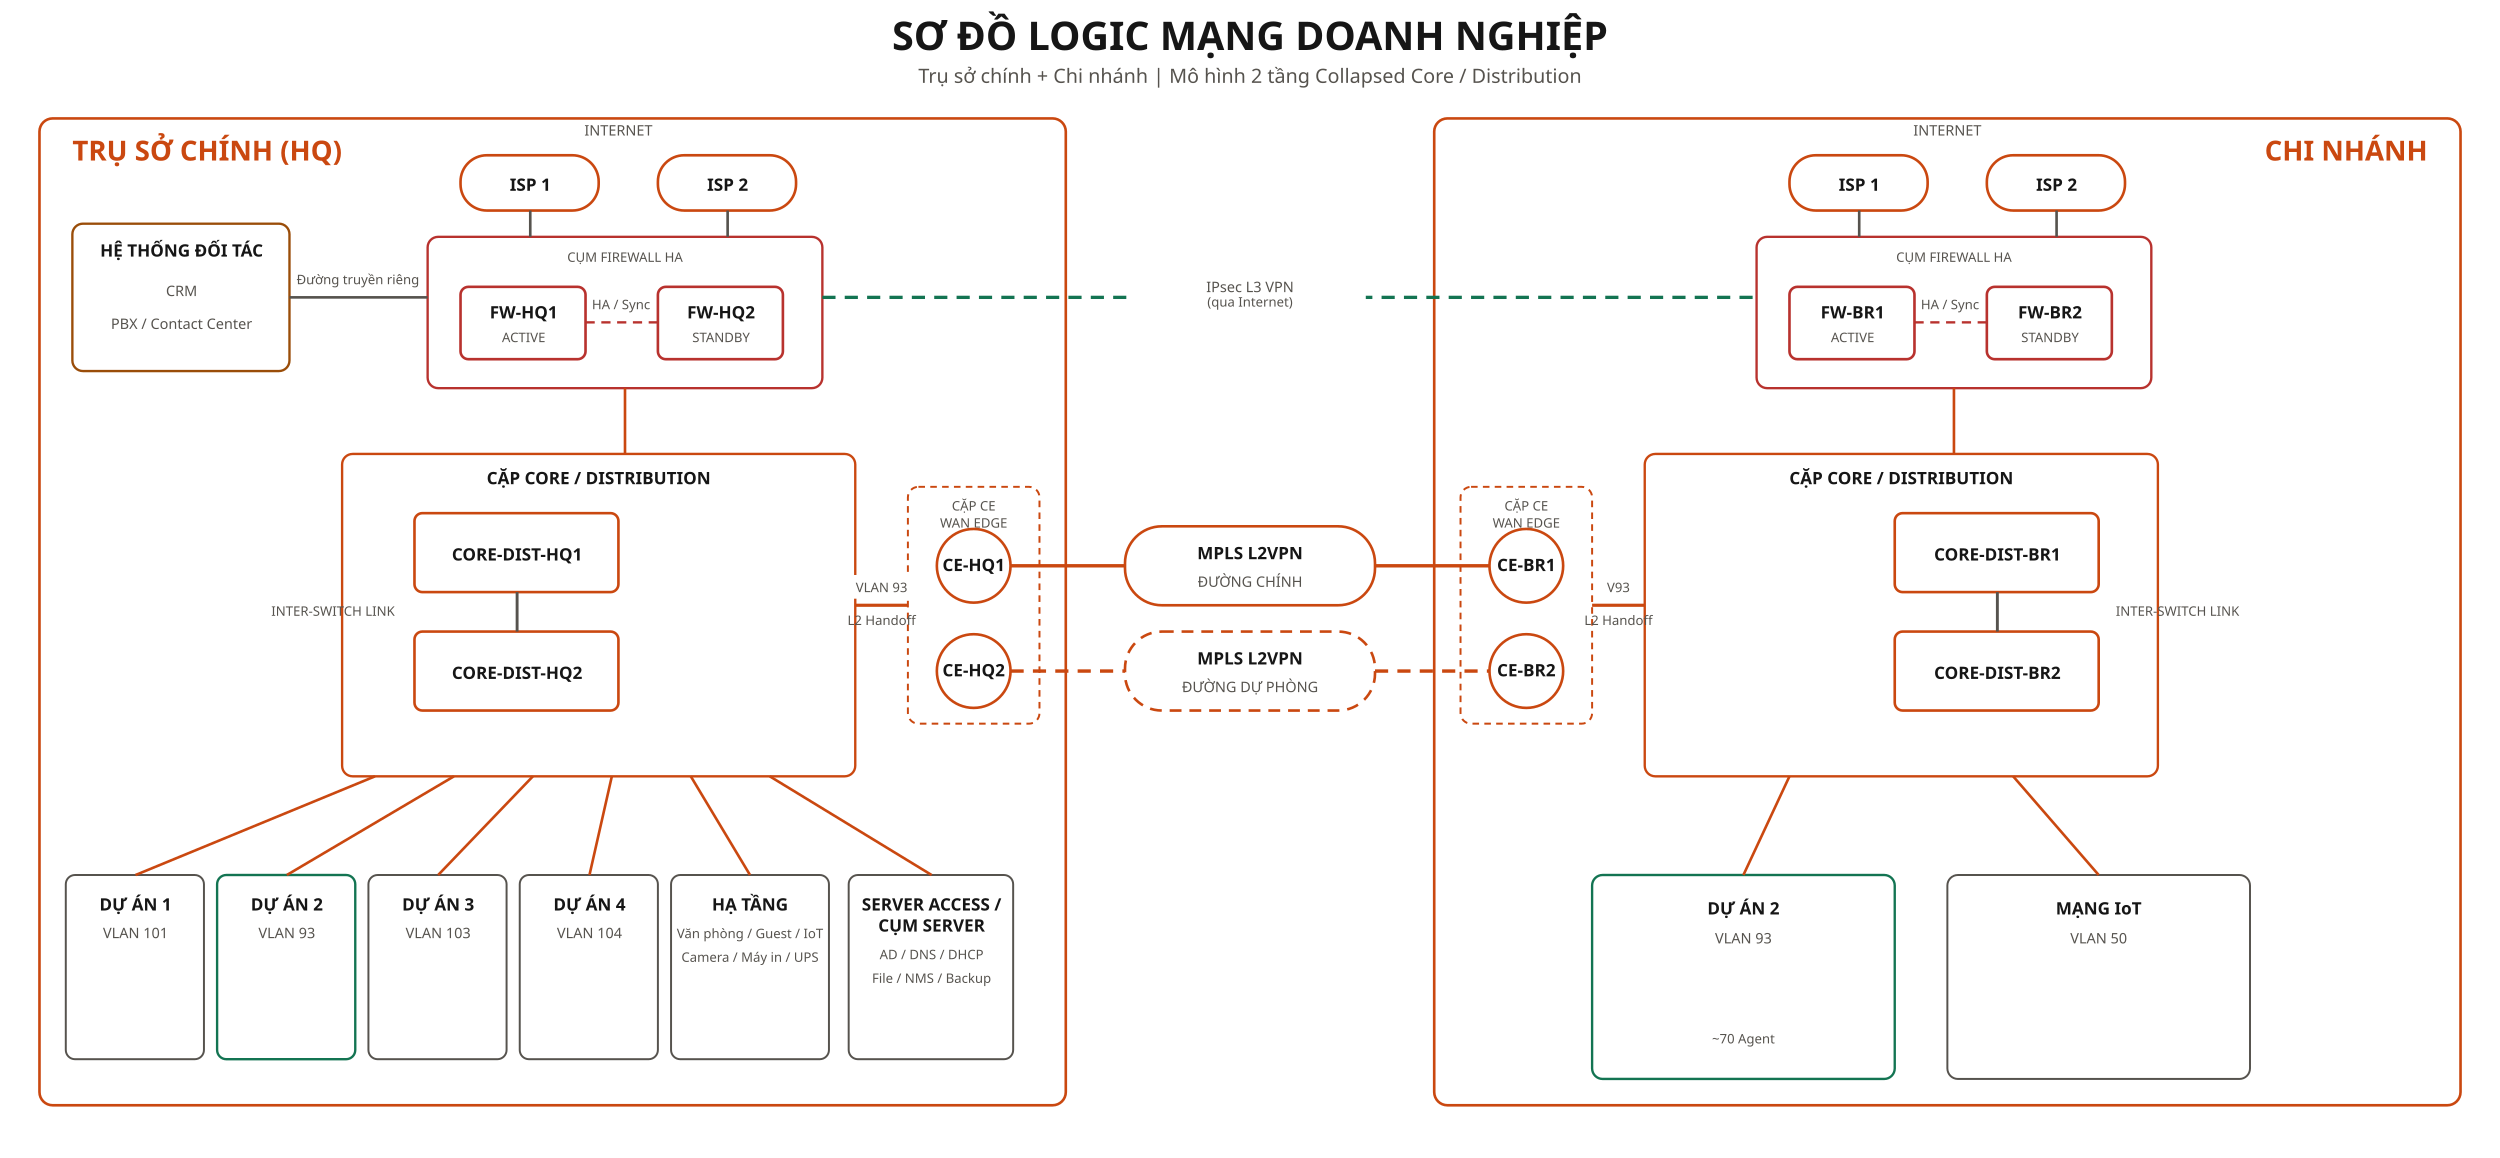
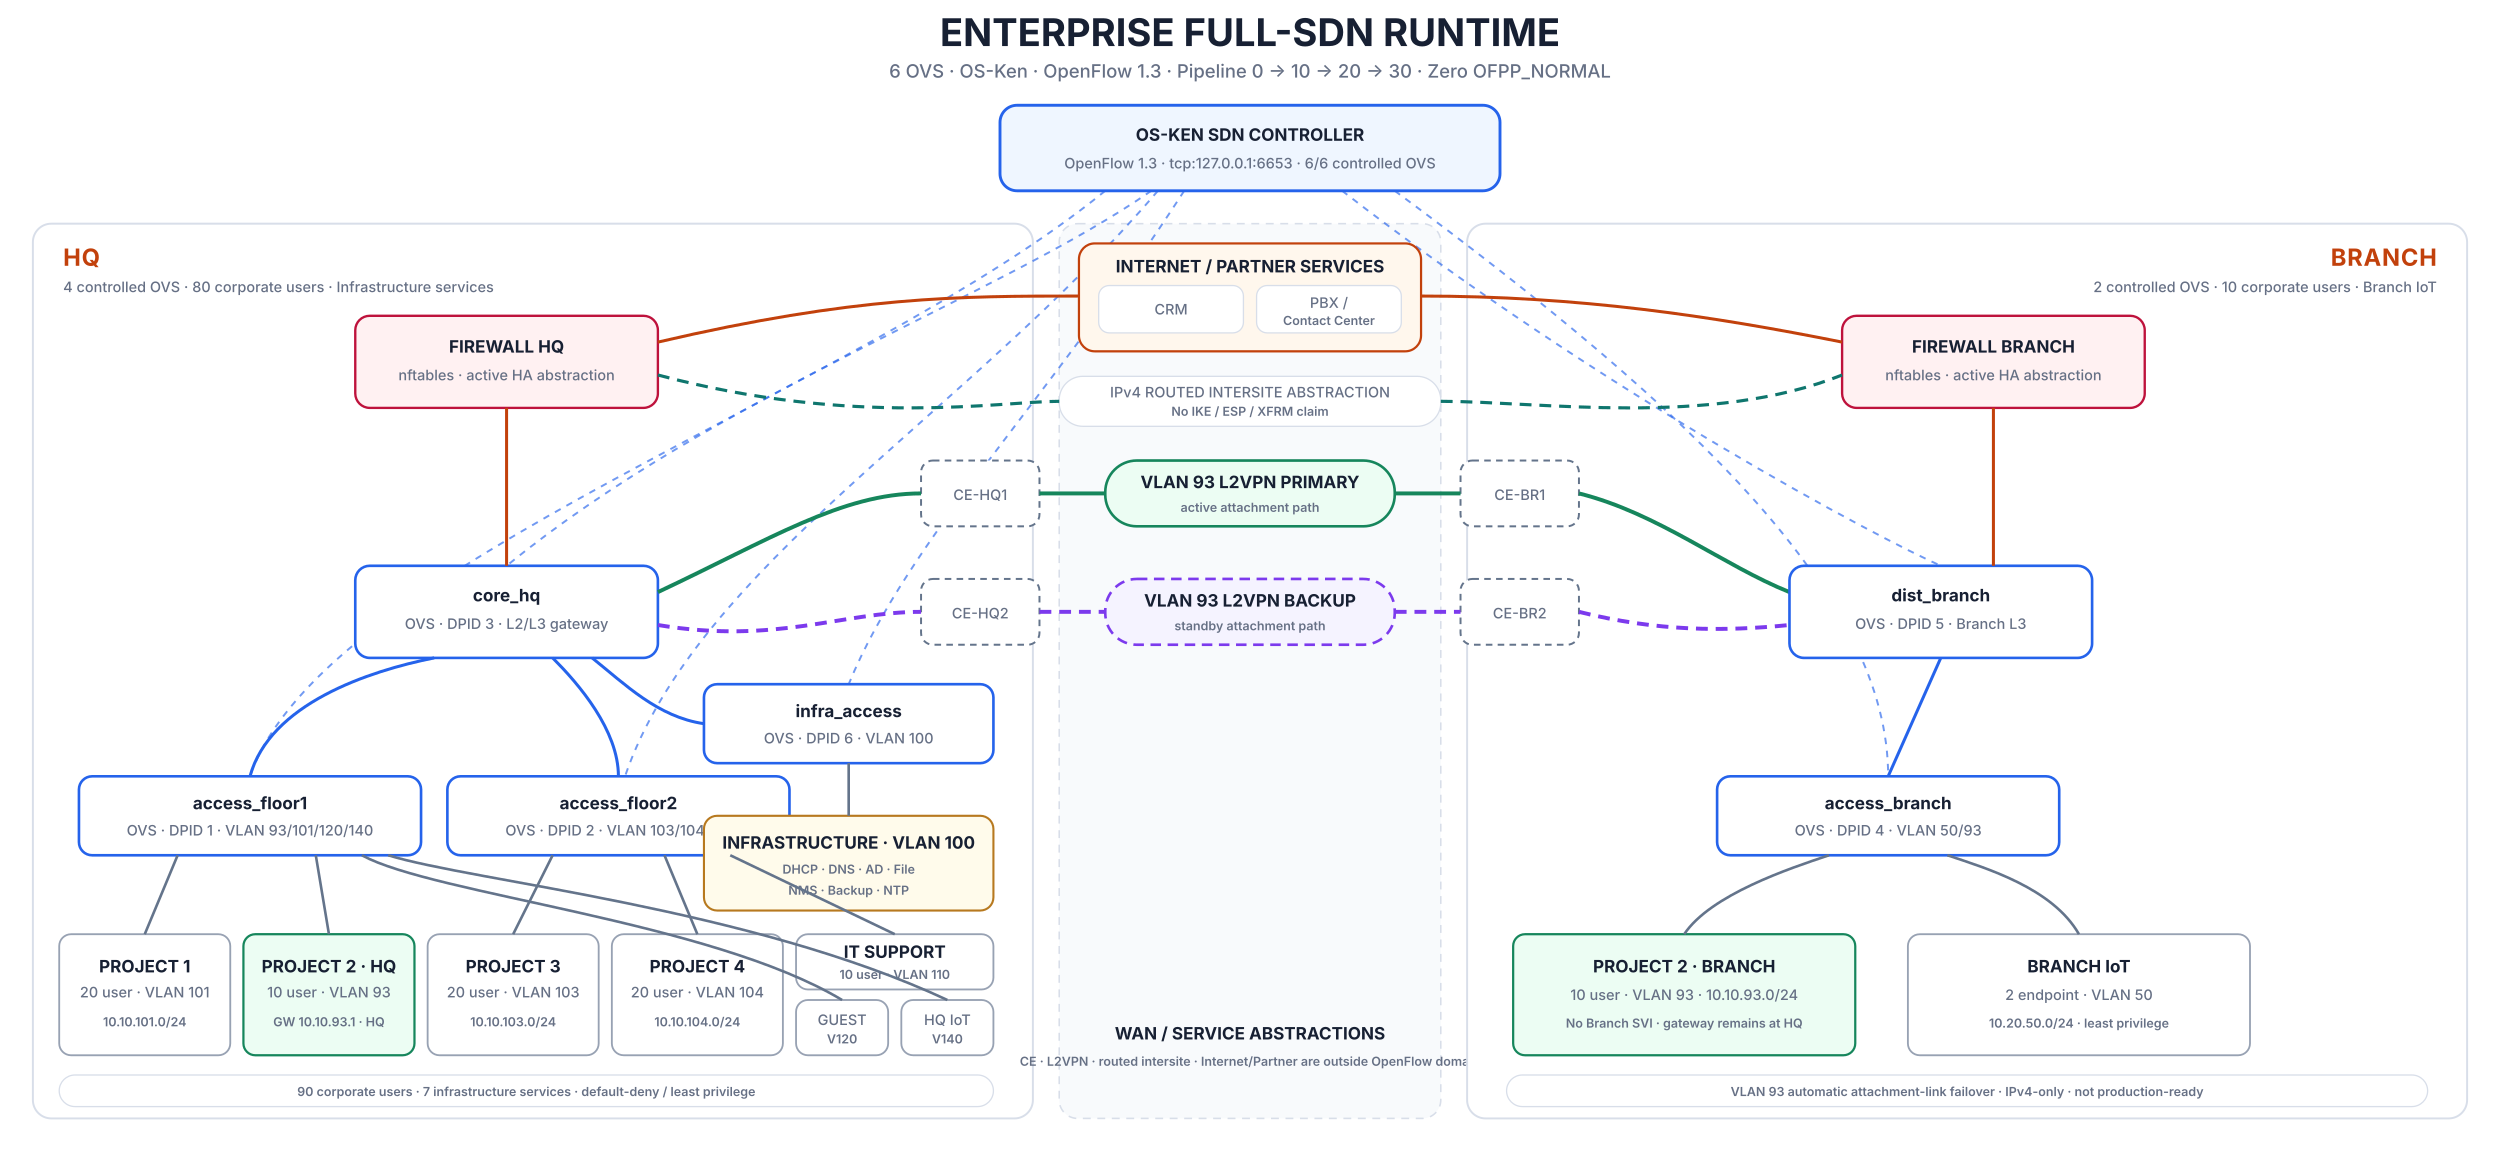
<svg xmlns="http://www.w3.org/2000/svg" width="1900" height="880" viewBox="0 0 1900 880">
  <defs>
    <style>
-       text { font-family: Outfit, "Segoe UI", system-ui, sans-serif; }
-       .title { font-size: 30px; font-weight: 700; fill: var(--text, #161616); }
-       .subtitle { font-size: 15px; font-weight: 500; fill: var(--text-muted, #56534e); }
-       .site-title { font-size: 21px; font-weight: 700; fill: var(--primary, #ca4810); }
-       .label { font-size: 13px; font-weight: 700; fill: var(--text, #161616); }
-       .small { font-size: 11px; font-weight: 500; fill: var(--text-muted, #56534e); }
-       .tiny { font-size: 10px; font-weight: 500; fill: var(--text-muted, #56534e); }
-       .site { fill: var(--surface, #ffffff); stroke: var(--primary, #ca4810); stroke-width: 2; }
-       .group { fill: var(--surface, #ffffff); stroke: var(--border, #e9e7e2); stroke-width: 1.4; }
-       .fw-group { fill: var(--surface, #ffffff); stroke: var(--danger, #b8322e); stroke-width: 1.8; }
-       .core-group { fill: var(--surface, #ffffff); stroke: var(--primary, #ca4810); stroke-width: 1.8; }
-       .ce-group { fill: var(--surface, #ffffff); stroke: var(--primary, #ca4810); stroke-width: 1.5; stroke-dasharray: 5 4; }
-       .device { fill: var(--surface, #ffffff); stroke: var(--primary, #ca4810); stroke-width: 2; }
-       .firewall { fill: var(--surface, #ffffff); stroke: var(--danger, #b8322e); stroke-width: 2; }
-       .access { fill: var(--surface, #ffffff); stroke: var(--text-muted, #56534e); stroke-width: 1.5; }
-       .shared { fill: var(--surface, #ffffff); stroke: var(--success, #137452); stroke-width: 1.8; }
-       .partner { fill: var(--surface, #ffffff); stroke: var(--warning, #9a4d09); stroke-width: 1.8; }
-       .wan-primary { fill: var(--surface, #ffffff); stroke: var(--primary, #ca4810); stroke-width: 2; }
-       .wan-backup { fill: var(--surface, #ffffff); stroke: var(--primary, #ca4810); stroke-width: 2; stroke-dasharray: 9 6; }
-       .normal-link { stroke: var(--text-muted, #56534e); stroke-width: 2; fill: none; }
-       .lan-link { stroke: var(--primary, #ca4810); stroke-width: 2; fill: none; }
-       .ha-link { stroke: var(--danger, #b8322e); stroke-width: 1.8; stroke-dasharray: 7 5; fill: none; }
-       .inter-switch { stroke: var(--text-muted, #56534e); stroke-width: 2.2; fill: none; }
-       .l2-handoff { stroke: var(--primary, #ca4810); stroke-width: 2.4; fill: none; }
-       .ipsec-link { stroke: var(--success, #137452); stroke-width: 2.5; stroke-dasharray: 10 7; fill: none; }
-       .mpls-primary { stroke: var(--primary, #ca4810); stroke-width: 2.6; fill: none; }
-       .mpls-backup { stroke: var(--primary, #ca4810); stroke-width: 2.6; stroke-dasharray: 10 7; fill: none; }
+       text { font-family: Inter, "Segoe UI", system-ui, sans-serif; }
+       .title { font-size: 29px; font-weight: 750; fill: var(--text, #172033); }
+       .subtitle { font-size: 14px; font-weight: 500; fill: var(--text-muted, #667085); }
+       .site-title { font-size: 18px; font-weight: 750; fill: var(--primary, #c2410c); letter-spacing: .6px; }
+       .label { font-size: 13px; font-weight: 700; fill: var(--text, #172033); }
+       .small { font-size: 11px; font-weight: 500; fill: var(--text-muted, #667085); }
+       .tiny { font-size: 9.5px; font-weight: 600; fill: var(--text-muted, #667085); }
+       .site { fill: var(--surface, #fff); stroke: var(--border, #d8dee9); stroke-width: 1.5; }
+       .wan-zone { fill: var(--surface-muted, #f8fafc); stroke: var(--border, #d8dee9); stroke-width: 1.2; stroke-dasharray: 6 5; }
+       .controller { fill: #eff6ff; stroke: #2563eb; stroke-width: 2.2; }
+       .ovs { fill: var(--surface, #fff); stroke: #2563eb; stroke-width: 2; }
+       .endpoint { fill: var(--surface, #fff); stroke: var(--border-strong, #98a2b3); stroke-width: 1.4; }
+       .project93 { fill: #ecfdf3; stroke: #16865c; stroke-width: 1.7; }
+       .infra { fill: #fffbeb; stroke: #b7791f; stroke-width: 1.6; }
+       .firewall { fill: #fff1f2; stroke: #be123c; stroke-width: 1.8; }
+       .external { fill: #fff7ed; stroke: #c2410c; stroke-width: 1.7; }
+       .ce { fill: var(--surface, #fff); stroke: #64748b; stroke-width: 1.5; stroke-dasharray: 5 4; }
+       .primary-box { fill: #ecfdf3; stroke: #16865c; stroke-width: 2; }
+       .backup-box { fill: #f5f3ff; stroke: #7c3aed; stroke-width: 2; stroke-dasharray: 8 5; }
+       .data { fill: none; stroke: #64748b; stroke-width: 2; }
+       .trunk { fill: none; stroke: #2563eb; stroke-width: 2.3; }
+       .primary { fill: none; stroke: #16865c; stroke-width: 3; }
+       .backup { fill: none; stroke: #7c3aed; stroke-width: 3; stroke-dasharray: 9 6; }
+       .routed { fill: none; stroke: #c2410c; stroke-width: 2.3; }
+       .tunnel { fill: none; stroke: #0f766e; stroke-width: 2.4; stroke-dasharray: 9 6; }
+       .control { fill: none; stroke: #2563eb; stroke-width: 1.5; stroke-dasharray: 5 5; opacity: .65; }
+       .pill { fill: var(--surface, #fff); stroke: var(--border, #d8dee9); stroke-width: 1; }
    </style>
  </defs>
-   <rect x="0" y="0" width="1900" height="880" fill="var(--surface, #ffffff)" />
-   <text x="950" y="38" text-anchor="middle" class="title">SƠ ĐỒ LOGIC MẠNG DOANH NGHIỆP</text>
-   <text x="950" y="63" text-anchor="middle" class="subtitle">Trụ sở chính + Chi nhánh | Mô hình 2 tầng Collapsed Core / Distribution</text>
-   <rect x="30" y="90" width="780" height="750" rx="10" class="site" />
-   <text x="55" y="122" class="site-title">TRỤ SỞ CHÍNH (HQ)</text>
-   <rect x="55" y="170" width="165" height="112" rx="8" class="partner" />
-   <text x="138" y="195" text-anchor="middle" class="label">HỆ THỐNG ĐỐI TÁC</text>
-   <text x="138" y="225" text-anchor="middle" class="small">CRM</text>
-   <text x="138" y="250" text-anchor="middle" class="small">PBX / Contact Center</text>
-   <text x="470" y="103" text-anchor="middle" class="small">INTERNET</text>
-   <rect x="350" y="118" width="105" height="42" rx="20" class="device" />
-   <rect x="500" y="118" width="105" height="42" rx="20" class="device" />
-   <text x="403" y="145" text-anchor="middle" class="label">ISP 1</text>
-   <text x="553" y="145" text-anchor="middle" class="label">ISP 2</text>
-   <rect x="325" y="180" width="300" height="115" rx="8" class="fw-group" />
-   <text x="475" y="199" text-anchor="middle" class="tiny">CỤM FIREWALL HA</text>
-   <rect x="350" y="218" width="95" height="55" rx="6" class="firewall" />
-   <rect x="500" y="218" width="95" height="55" rx="6" class="firewall" />
-   <text x="398" y="242" text-anchor="middle" class="label">FW-HQ1</text>
-   <text x="398" y="260" text-anchor="middle" class="tiny">ACTIVE</text>
-   <text x="548" y="242" text-anchor="middle" class="label">FW-HQ2</text>
-   <text x="548" y="260" text-anchor="middle" class="tiny">STANDBY</text>
-   <line x1="403" y1="160" x2="403" y2="180" class="normal-link" />
-   <line x1="553" y1="160" x2="553" y2="180" class="normal-link" />
-   <line x1="445" y1="245" x2="500" y2="245" class="ha-link" />
-   <text x="472" y="235" text-anchor="middle" class="tiny">HA / Sync</text>
-   <line x1="220" y1="226" x2="325" y2="226" class="normal-link" />
-   <text x="272" y="216" text-anchor="middle" class="tiny">Đường truyền riêng</text>
-   <rect x="260" y="345" width="390" height="245" rx="8" class="core-group" />
-   <text x="455" y="368" text-anchor="middle" class="label">CẶP CORE / DISTRIBUTION</text>
-   <rect x="315" y="390" width="155" height="60" rx="6" class="device" />
-   <rect x="315" y="480" width="155" height="60" rx="6" class="device" />
-   <text x="393" y="426" text-anchor="middle" class="label">CORE-DIST-HQ1</text>
-   <text x="393" y="516" text-anchor="middle" class="label">CORE-DIST-HQ2</text>
-   <line x1="393" y1="450" x2="393" y2="480" class="inter-switch" />
-   <text x="300" y="468" text-anchor="end" class="tiny">INTER-SWITCH LINK</text>
-   <line x1="475" y1="295" x2="475" y2="345" class="lan-link" />
-   <rect x="690" y="370" width="100" height="180" rx="8" class="ce-group" />
-   <text x="740" y="388" text-anchor="middle" class="tiny">CẶP CE</text>
-   <text x="740" y="401" text-anchor="middle" class="tiny">WAN EDGE</text>
-   <circle cx="740" cy="430" r="28" class="device" />
-   <circle cx="740" cy="510" r="28" class="device" />
-   <text x="740" y="434" text-anchor="middle" class="label">CE-HQ1</text>
-   <text x="740" y="514" text-anchor="middle" class="label">CE-HQ2</text>
-   <line x1="650" y1="460" x2="690" y2="460" class="l2-handoff" />
-   <rect x="640" y="437" width="60" height="18" fill="var(--surface, #ffffff)" />
-   <text x="670" y="450" text-anchor="middle" class="tiny">VLAN 93</text>
-   <text x="670" y="475" text-anchor="middle" class="tiny">L2 Handoff</text>
-   <rect x="50" y="665" width="105" height="140" rx="7" class="access" />
-   <rect x="165" y="665" width="105" height="140" rx="7" class="shared" />
-   <rect x="280" y="665" width="105" height="140" rx="7" class="access" />
-   <rect x="395" y="665" width="105" height="140" rx="7" class="access" />
-   <rect x="510" y="665" width="120" height="140" rx="7" class="access" />
-   <rect x="645" y="665" width="125" height="140" rx="7" class="access" />
-   <text x="103" y="692" text-anchor="middle" class="label">DỰ ÁN 1</text>
-   <text x="103" y="713" text-anchor="middle" class="small">VLAN 101</text>
-   <text x="218" y="692" text-anchor="middle" class="label">DỰ ÁN 2</text>
-   <text x="218" y="713" text-anchor="middle" class="small">VLAN 93</text>
-   <text x="333" y="692" text-anchor="middle" class="label">DỰ ÁN 3</text>
-   <text x="333" y="713" text-anchor="middle" class="small">VLAN 103</text>
-   <text x="448" y="692" text-anchor="middle" class="label">DỰ ÁN 4</text>
-   <text x="448" y="713" text-anchor="middle" class="small">VLAN 104</text>
-   <text x="570" y="692" text-anchor="middle" class="label">HẠ TẦNG</text>
-   <text x="570" y="713" text-anchor="middle" class="tiny">Văn phòng / Guest / IoT</text>
-   <text x="570" y="731" text-anchor="middle" class="tiny">Camera / Máy in / UPS</text>
-   <text x="708" y="692" text-anchor="middle" class="label">SERVER ACCESS /</text>
-   <text x="708" y="708" text-anchor="middle" class="label">CỤM SERVER</text>
-   <text x="708" y="729" text-anchor="middle" class="tiny">AD / DNS / DHCP</text>
-   <text x="708" y="747" text-anchor="middle" class="tiny">File / NMS / Backup</text>
-   <line x1="285" y1="590" x2="103" y2="665" class="lan-link" />
-   <line x1="345" y1="590" x2="218" y2="665" class="lan-link" />
-   <line x1="405" y1="590" x2="333" y2="665" class="lan-link" />
-   <line x1="465" y1="590" x2="448" y2="665" class="lan-link" />
-   <line x1="525" y1="590" x2="570" y2="665" class="lan-link" />
-   <line x1="585" y1="590" x2="708" y2="665" class="lan-link" />
-   <rect x="1090" y="90" width="780" height="750" rx="10" class="site" />
-   <text x="1845" y="122" text-anchor="end" class="site-title">CHI NHÁNH</text>
-   <text x="1480" y="103" text-anchor="middle" class="small">INTERNET</text>
-   <rect x="1360" y="118" width="105" height="42" rx="20" class="device" />
-   <rect x="1510" y="118" width="105" height="42" rx="20" class="device" />
-   <text x="1413" y="145" text-anchor="middle" class="label">ISP 1</text>
-   <text x="1563" y="145" text-anchor="middle" class="label">ISP 2</text>
-   <rect x="1335" y="180" width="300" height="115" rx="8" class="fw-group" />
-   <text x="1485" y="199" text-anchor="middle" class="tiny">CỤM FIREWALL HA</text>
-   <rect x="1360" y="218" width="95" height="55" rx="6" class="firewall" />
-   <rect x="1510" y="218" width="95" height="55" rx="6" class="firewall" />
-   <text x="1408" y="242" text-anchor="middle" class="label">FW-BR1</text>
-   <text x="1408" y="260" text-anchor="middle" class="tiny">ACTIVE</text>
-   <text x="1558" y="242" text-anchor="middle" class="label">FW-BR2</text>
-   <text x="1558" y="260" text-anchor="middle" class="tiny">STANDBY</text>
-   <line x1="1413" y1="160" x2="1413" y2="180" class="normal-link" />
-   <line x1="1563" y1="160" x2="1563" y2="180" class="normal-link" />
-   <line x1="1455" y1="245" x2="1510" y2="245" class="ha-link" />
-   <text x="1482" y="235" text-anchor="middle" class="tiny">HA / Sync</text>
-   <rect x="1250" y="345" width="390" height="245" rx="8" class="core-group" />
-   <text x="1445" y="368" text-anchor="middle" class="label">CẶP CORE / DISTRIBUTION</text>
-   <rect x="1440" y="390" width="155" height="60" rx="6" class="device" />
-   <rect x="1440" y="480" width="155" height="60" rx="6" class="device" />
-   <text x="1518" y="426" text-anchor="middle" class="label">CORE-DIST-BR1</text>
-   <text x="1518" y="516" text-anchor="middle" class="label">CORE-DIST-BR2</text>
-   <line x1="1518" y1="450" x2="1518" y2="480" class="inter-switch" />
-   <text x="1608" y="468" class="tiny">INTER-SWITCH LINK</text>
-   <line x1="1485" y1="295" x2="1485" y2="345" class="lan-link" />
-   <rect x="1110" y="370" width="100" height="180" rx="8" class="ce-group" />
-   <text x="1160" y="388" text-anchor="middle" class="tiny">CẶP CE</text>
-   <text x="1160" y="401" text-anchor="middle" class="tiny">WAN EDGE</text>
-   <circle cx="1160" cy="430" r="28" class="device" />
-   <circle cx="1160" cy="510" r="28" class="device" />
-   <text x="1160" y="434" text-anchor="middle" class="label">CE-BR1</text>
-   <text x="1160" y="514" text-anchor="middle" class="label">CE-BR2</text>
-   <line x1="1210" y1="460" x2="1250" y2="460" class="l2-handoff" />
-   <rect x="1218" y="437" width="24" height="18" fill="var(--surface, #ffffff)" />
-   <text x="1230" y="450" text-anchor="middle" class="tiny">V93</text>
-   <text x="1230" y="475" text-anchor="middle" class="tiny">L2 Handoff</text>
-   <rect x="1210" y="665" width="230" height="155" rx="8" class="shared" />
-   <rect x="1480" y="665" width="230" height="155" rx="8" class="access" />
-   <text x="1325" y="695" text-anchor="middle" class="label">DỰ ÁN 2</text>
-   <text x="1325" y="717" text-anchor="middle" class="small">VLAN 93</text>
-   <text x="1325" y="793" text-anchor="middle" class="tiny">~70 Agent</text>
-   <text x="1595" y="695" text-anchor="middle" class="label">MẠNG IoT</text>
-   <text x="1595" y="717" text-anchor="middle" class="small">VLAN 50</text>
-   <line x1="1360" y1="590" x2="1325" y2="665" class="lan-link" />
-   <line x1="1530" y1="590" x2="1595" y2="665" class="lan-link" />
-   <rect x="855" y="400" width="190" height="60" rx="28" class="wan-primary" />
-   <text x="950" y="425" text-anchor="middle" class="label">MPLS L2VPN</text>
-   <text x="950" y="446" text-anchor="middle" class="small">ĐƯỜNG CHÍNH</text>
-   <rect x="855" y="480" width="190" height="60" rx="28" class="wan-backup" />
-   <text x="950" y="505" text-anchor="middle" class="label">MPLS L2VPN</text>
-   <text x="950" y="526" text-anchor="middle" class="small">ĐƯỜNG DỰ PHÒNG</text>
-   <line x1="768" y1="430" x2="855" y2="430" class="mpls-primary" />
-   <line x1="1045" y1="430" x2="1132" y2="430" class="mpls-primary" />
-   <line x1="768" y1="510" x2="855" y2="510" class="mpls-backup" />
-   <line x1="1045" y1="510" x2="1132" y2="510" class="mpls-backup" />
-   <line x1="625" y1="226" x2="1335" y2="226" class="ipsec-link" />
-   <rect x="862" y="207" width="176" height="26" fill="var(--surface, #ffffff)" />
-   <text x="950" y="222" text-anchor="middle" class="small" fill="var(--success, #137452)">IPsec L3 VPN</text>
-   <text x="950" y="233" text-anchor="middle" class="tiny" fill="var(--success, #137452)">(qua Internet)</text>
+   <rect width="1900" height="880" fill="var(--surface, #ffffff)" />
+   <text x="950" y="35" text-anchor="middle" class="title">ENTERPRISE FULL-SDN RUNTIME</text>
+   <text x="950" y="59" text-anchor="middle" class="subtitle">6 OVS · OS-Ken · OpenFlow 1.3 · Pipeline 0 → 10 → 20 → 30 · Zero OFPP_NORMAL</text>
+   <rect x="760" y="80" width="380" height="65" rx="13" class="controller" />
+   <text x="950" y="107" text-anchor="middle" class="label">OS-KEN SDN CONTROLLER</text>
+   <text x="950" y="128" text-anchor="middle" class="small">OpenFlow 1.3 · tcp:127.0.0.1:6653 · 6/6 controlled OVS</text>
+   <rect x="25" y="170" width="760" height="680" rx="14" class="site" />
+   <text x="48" y="202" class="site-title">HQ</text>
+   <text x="48" y="222" class="small">4 controlled OVS · 80 corporate users · Infrastructure services</text>
+   <rect x="805" y="170" width="290" height="680" rx="14" class="wan-zone" />
+   <text x="950" y="790" text-anchor="middle" class="label">WAN / SERVICE ABSTRACTIONS</text>
+   <text x="950" y="810" text-anchor="middle" class="tiny">CE · L2VPN · routed intersite · Internet/Partner are outside OpenFlow domain</text>
+   <rect x="1115" y="170" width="760" height="680" rx="14" class="site" />
+   <text x="1852" y="202" text-anchor="end" class="site-title">BRANCH</text>
+   <text x="1852" y="222" text-anchor="end" class="small">2 controlled OVS · 10 corporate users · Branch IoT</text>
+   <path d="M875 145 C760 225 545 300 385 430" class="control" />
+   <path d="M840 145 C650 300 245 430 190 590" class="control" />
+   <path d="M880 145 C735 315 530 430 475 590" class="control" />
+   <path d="M900 145 C800 300 690 410 645 520" class="control" />
+   <path d="M1020 145 C1220 300 1430 410 1475 430" class="control" />
+   <path d="M1060 145 C1290 315 1435 455 1435 590" class="control" />
+   <rect x="820" y="185" width="260" height="82" rx="12" class="external" />
+   <text x="950" y="207" text-anchor="middle" class="label">INTERNET / PARTNER SERVICES</text>
+   <rect x="835" y="217" width="110" height="36" rx="8" class="pill" />
+   <text x="890" y="239" text-anchor="middle" class="small">CRM</text>
+   <rect x="955" y="217" width="110" height="36" rx="8" class="pill" />
+   <text x="1010" y="234" text-anchor="middle" class="small">PBX /</text>
+   <text x="1010" y="247" text-anchor="middle" class="tiny">Contact Center</text>
+   <rect x="270" y="240" width="230" height="70" rx="11" class="firewall" />
+   <text x="385" y="268" text-anchor="middle" class="label">FIREWALL HQ</text>
+   <text x="385" y="289" text-anchor="middle" class="small">nftables · active HA abstraction</text>
+   <rect x="1400" y="240" width="230" height="70" rx="11" class="firewall" />
+   <text x="1515" y="268" text-anchor="middle" class="label">FIREWALL BRANCH</text>
+   <text x="1515" y="289" text-anchor="middle" class="small">nftables · active HA abstraction</text>
+   <path d="M500 260 C650 225 730 225 820 225" class="routed" />
+   <path d="M1080 225 C1200 225 1300 240 1400 260" class="routed" />
+   <rect x="805" y="286" width="290" height="38" rx="18" class="pill" />
+   <text x="950" y="302" text-anchor="middle" class="small">IPv4 ROUTED INTERSITE ABSTRACTION</text>
+   <text x="950" y="316" text-anchor="middle" class="tiny">No IKE / ESP / XFRM claim</text>
+   <path d="M500 285 C650 325 760 305 805 305" class="tunnel" />
+   <path d="M1095 305 C1170 305 1300 325 1400 285" class="tunnel" />
+   <rect x="270" y="430" width="230" height="70" rx="11" class="ovs" />
+   <text x="385" y="457" text-anchor="middle" class="label">core_hq</text>
+   <text x="385" y="478" text-anchor="middle" class="small">OVS · DPID 3 · L2/L3 gateway</text>
+   <path d="M385 310 L385 430" class="routed" />
+   <rect x="60" y="590" width="260" height="60" rx="10" class="ovs" />
+   <text x="190" y="615" text-anchor="middle" class="label">access_floor1</text>
+   <text x="190" y="635" text-anchor="middle" class="small">OVS · DPID 1 · VLAN 93/101/120/140</text>
+   <rect x="340" y="590" width="260" height="60" rx="10" class="ovs" />
+   <text x="470" y="615" text-anchor="middle" class="label">access_floor2</text>
+   <text x="470" y="635" text-anchor="middle" class="small">OVS · DPID 2 · VLAN 103/104/110</text>
+   <rect x="535" y="520" width="220" height="60" rx="10" class="ovs" />
+   <text x="645" y="545" text-anchor="middle" class="label">infra_access</text>
+   <text x="645" y="565" text-anchor="middle" class="small">OVS · DPID 6 · VLAN 100</text>
+   <path d="M190 590 C205 535 280 510 330 500" class="trunk" />
+   <path d="M470 590 C470 555 440 520 420 500" class="trunk" />
+   <path d="M535 550 C500 545 475 520 450 500" class="trunk" />
+   <rect x="535" y="620" width="220" height="72" rx="10" class="infra" />
+   <text x="645" y="645" text-anchor="middle" class="label">INFRASTRUCTURE · VLAN 100</text>
+   <text x="645" y="664" text-anchor="middle" class="tiny">DHCP · DNS · AD · File</text>
+   <text x="645" y="680" text-anchor="middle" class="tiny">NMS · Backup · NTP</text>
+   <path d="M645 580 L645 620" class="data" />
+   <rect x="45" y="710" width="130" height="92" rx="9" class="endpoint" />
+   <text x="110" y="739" text-anchor="middle" class="label">PROJECT 1</text>
+   <text x="110" y="758" text-anchor="middle" class="small">20 user · VLAN 101</text>
+   <text x="110" y="780" text-anchor="middle" class="tiny">10.10.101.0/24</text>
+   <rect x="185" y="710" width="130" height="92" rx="9" class="project93" />
+   <text x="250" y="739" text-anchor="middle" class="label">PROJECT 2 · HQ</text>
+   <text x="250" y="758" text-anchor="middle" class="small">10 user · VLAN 93</text>
+   <text x="250" y="780" text-anchor="middle" class="tiny">GW 10.10.93.1 · HQ</text>
+   <rect x="325" y="710" width="130" height="92" rx="9" class="endpoint" />
+   <text x="390" y="739" text-anchor="middle" class="label">PROJECT 3</text>
+   <text x="390" y="758" text-anchor="middle" class="small">20 user · VLAN 103</text>
+   <text x="390" y="780" text-anchor="middle" class="tiny">10.10.103.0/24</text>
+   <rect x="465" y="710" width="130" height="92" rx="9" class="endpoint" />
+   <text x="530" y="739" text-anchor="middle" class="label">PROJECT 4</text>
+   <text x="530" y="758" text-anchor="middle" class="small">20 user · VLAN 104</text>
+   <text x="530" y="780" text-anchor="middle" class="tiny">10.10.104.0/24</text>
+   <rect x="605" y="710" width="150" height="42" rx="9" class="endpoint" />
+   <text x="680" y="728" text-anchor="middle" class="label">IT SUPPORT</text>
+   <text x="680" y="744" text-anchor="middle" class="tiny">10 user · VLAN 110</text>
+   <rect x="605" y="760" width="70" height="42" rx="9" class="endpoint" />
+   <text x="640" y="779" text-anchor="middle" class="small">GUEST</text>
+   <text x="640" y="793" text-anchor="middle" class="tiny">V120</text>
+   <rect x="685" y="760" width="70" height="42" rx="9" class="endpoint" />
+   <text x="720" y="779" text-anchor="middle" class="small">HQ IoT</text>
+   <text x="720" y="793" text-anchor="middle" class="tiny">V140</text>
+   <path d="M110 710 L135 650" class="data" />
+   <path d="M250 710 L240 650" class="data" />
+   <path d="M390 710 L420 650" class="data" />
+   <path d="M530 710 L505 650" class="data" />
+   <path d="M680 710 L555 650" class="data" />
+   <path d="M640 760 C540 700 330 680 275 650" class="data" />
+   <path d="M720 760 C570 690 360 670 295 650" class="data" />
+   <rect x="700" y="350" width="90" height="50" rx="9" class="ce" />
+   <text x="745" y="380" text-anchor="middle" class="small">CE-HQ1</text>
+   <rect x="840" y="350" width="220" height="50" rx="24" class="primary-box" />
+   <text x="950" y="371" text-anchor="middle" class="label">VLAN 93 L2VPN PRIMARY</text>
+   <text x="950" y="389" text-anchor="middle" class="tiny">active attachment path</text>
+   <rect x="1110" y="350" width="90" height="50" rx="9" class="ce" />
+   <text x="1155" y="380" text-anchor="middle" class="small">CE-BR1</text>
+   <rect x="700" y="440" width="90" height="50" rx="9" class="ce" />
+   <text x="745" y="470" text-anchor="middle" class="small">CE-HQ2</text>
+   <rect x="840" y="440" width="220" height="50" rx="24" class="backup-box" />
+   <text x="950" y="461" text-anchor="middle" class="label">VLAN 93 L2VPN BACKUP</text>
+   <text x="950" y="479" text-anchor="middle" class="tiny">standby attachment path</text>
+   <rect x="1110" y="440" width="90" height="50" rx="9" class="ce" />
+   <text x="1155" y="470" text-anchor="middle" class="small">CE-BR2</text>
+   <path d="M500 450 C585 410 640 375 700 375" class="primary" />
+   <path d="M790 375 L840 375" class="primary" />
+   <path d="M1060 375 L1110 375" class="primary" />
+   <path d="M1200 375 C1260 390 1310 430 1360 450" class="primary" />
+   <path d="M500 475 C590 490 640 465 700 465" class="backup" />
+   <path d="M790 465 L840 465" class="backup" />
+   <path d="M1060 465 L1110 465" class="backup" />
+   <path d="M1200 465 C1260 480 1310 480 1360 475" class="backup" />
+   <rect x="1360" y="430" width="230" height="70" rx="11" class="ovs" />
+   <text x="1475" y="457" text-anchor="middle" class="label">dist_branch</text>
+   <text x="1475" y="478" text-anchor="middle" class="small">OVS · DPID 5 · Branch L3</text>
+   <path d="M1515 310 L1515 430" class="routed" />
+   <rect x="1305" y="590" width="260" height="60" rx="10" class="ovs" />
+   <text x="1435" y="615" text-anchor="middle" class="label">access_branch</text>
+   <text x="1435" y="635" text-anchor="middle" class="small">OVS · DPID 4 · VLAN 50/93</text>
+   <path d="M1475 500 L1435 590" class="trunk" />
+   <rect x="1150" y="710" width="260" height="92" rx="9" class="project93" />
+   <text x="1280" y="739" text-anchor="middle" class="label">PROJECT 2 · BRANCH</text>
+   <text x="1280" y="760" text-anchor="middle" class="small">10 user · VLAN 93 · 10.10.93.0/24</text>
+   <text x="1280" y="781" text-anchor="middle" class="tiny">No Branch SVI · gateway remains at HQ</text>
+   <rect x="1450" y="710" width="260" height="92" rx="9" class="endpoint" />
+   <text x="1580" y="739" text-anchor="middle" class="label">BRANCH IoT</text>
+   <text x="1580" y="760" text-anchor="middle" class="small">2 endpoint · VLAN 50</text>
+   <text x="1580" y="781" text-anchor="middle" class="tiny">10.20.50.0/24 · least privilege</text>
+   <path d="M1280 710 C1300 680 1360 660 1390 650" class="data" />
+   <path d="M1580 710 C1560 675 1510 660 1480 650" class="data" />
+   <rect x="45" y="817" width="710" height="24" rx="12" class="pill" />
+   <text x="400" y="833" text-anchor="middle" class="tiny">90 corporate users · 7 infrastructure services · default-deny / least privilege</text>
+   <rect x="1145" y="817" width="700" height="24" rx="12" class="pill" />
+   <text x="1495" y="833" text-anchor="middle" class="tiny">VLAN 93 automatic attachment-link failover · IPv4-only · not production-ready</text>
</svg>
